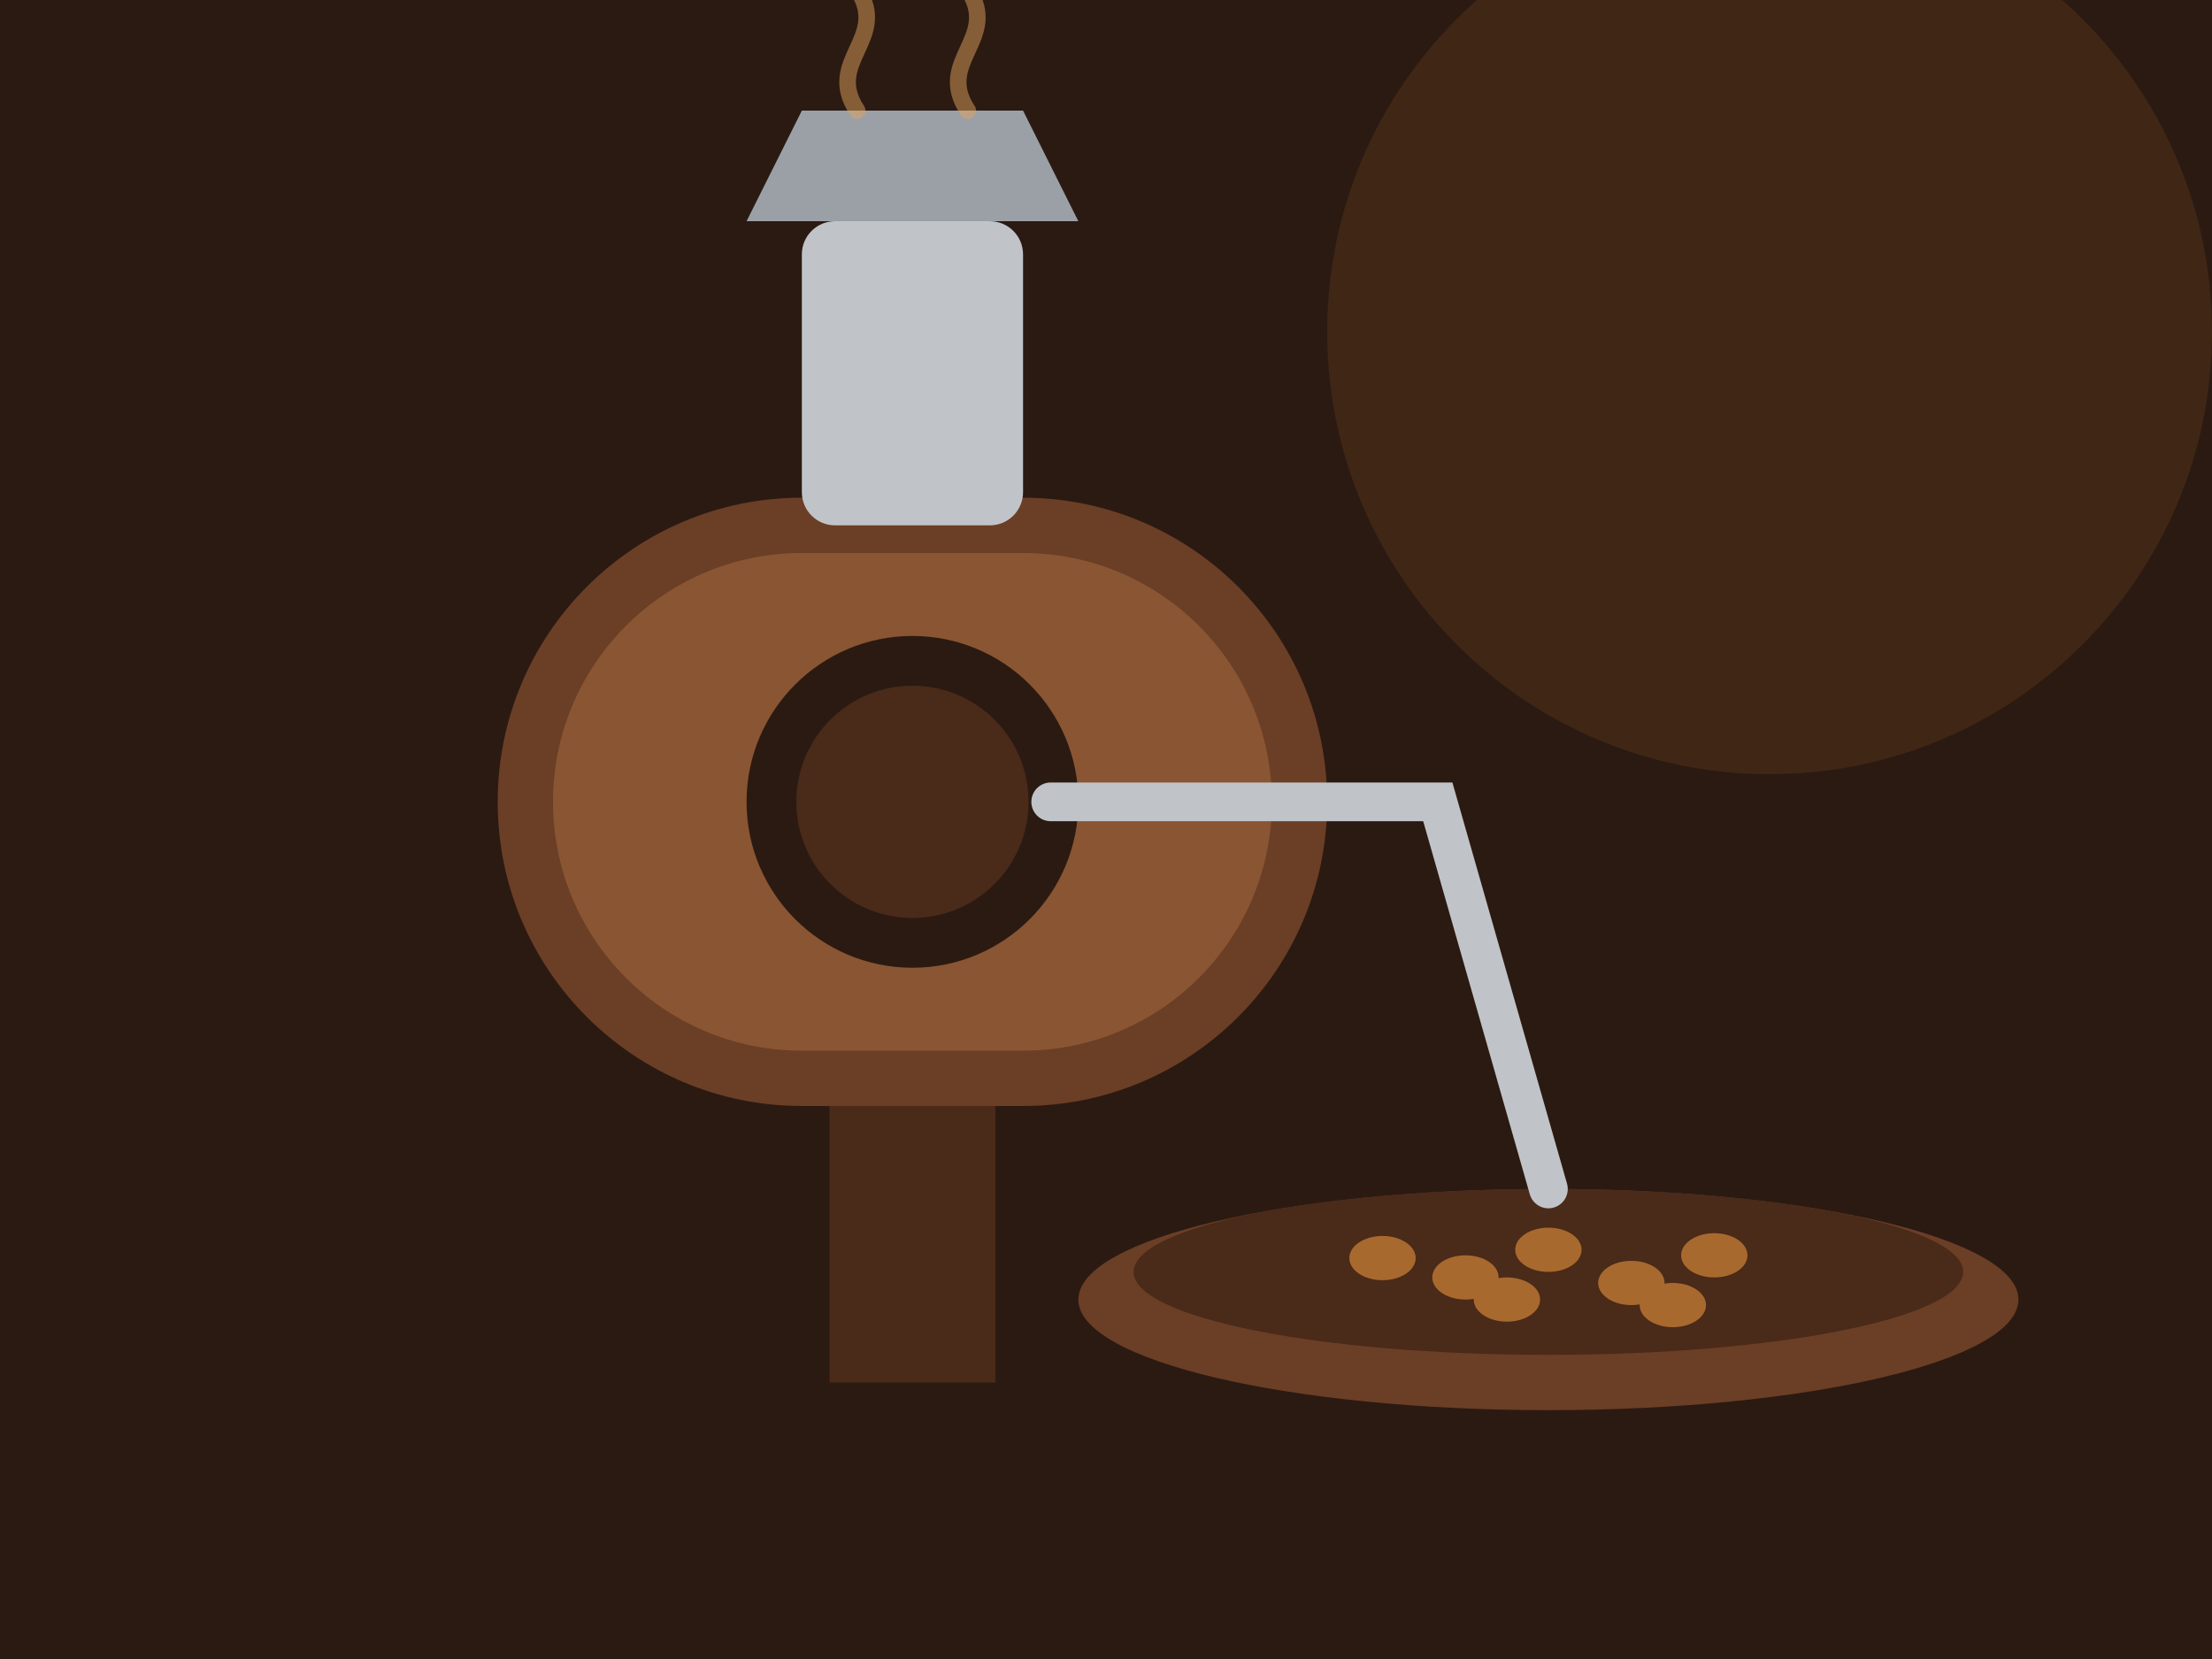
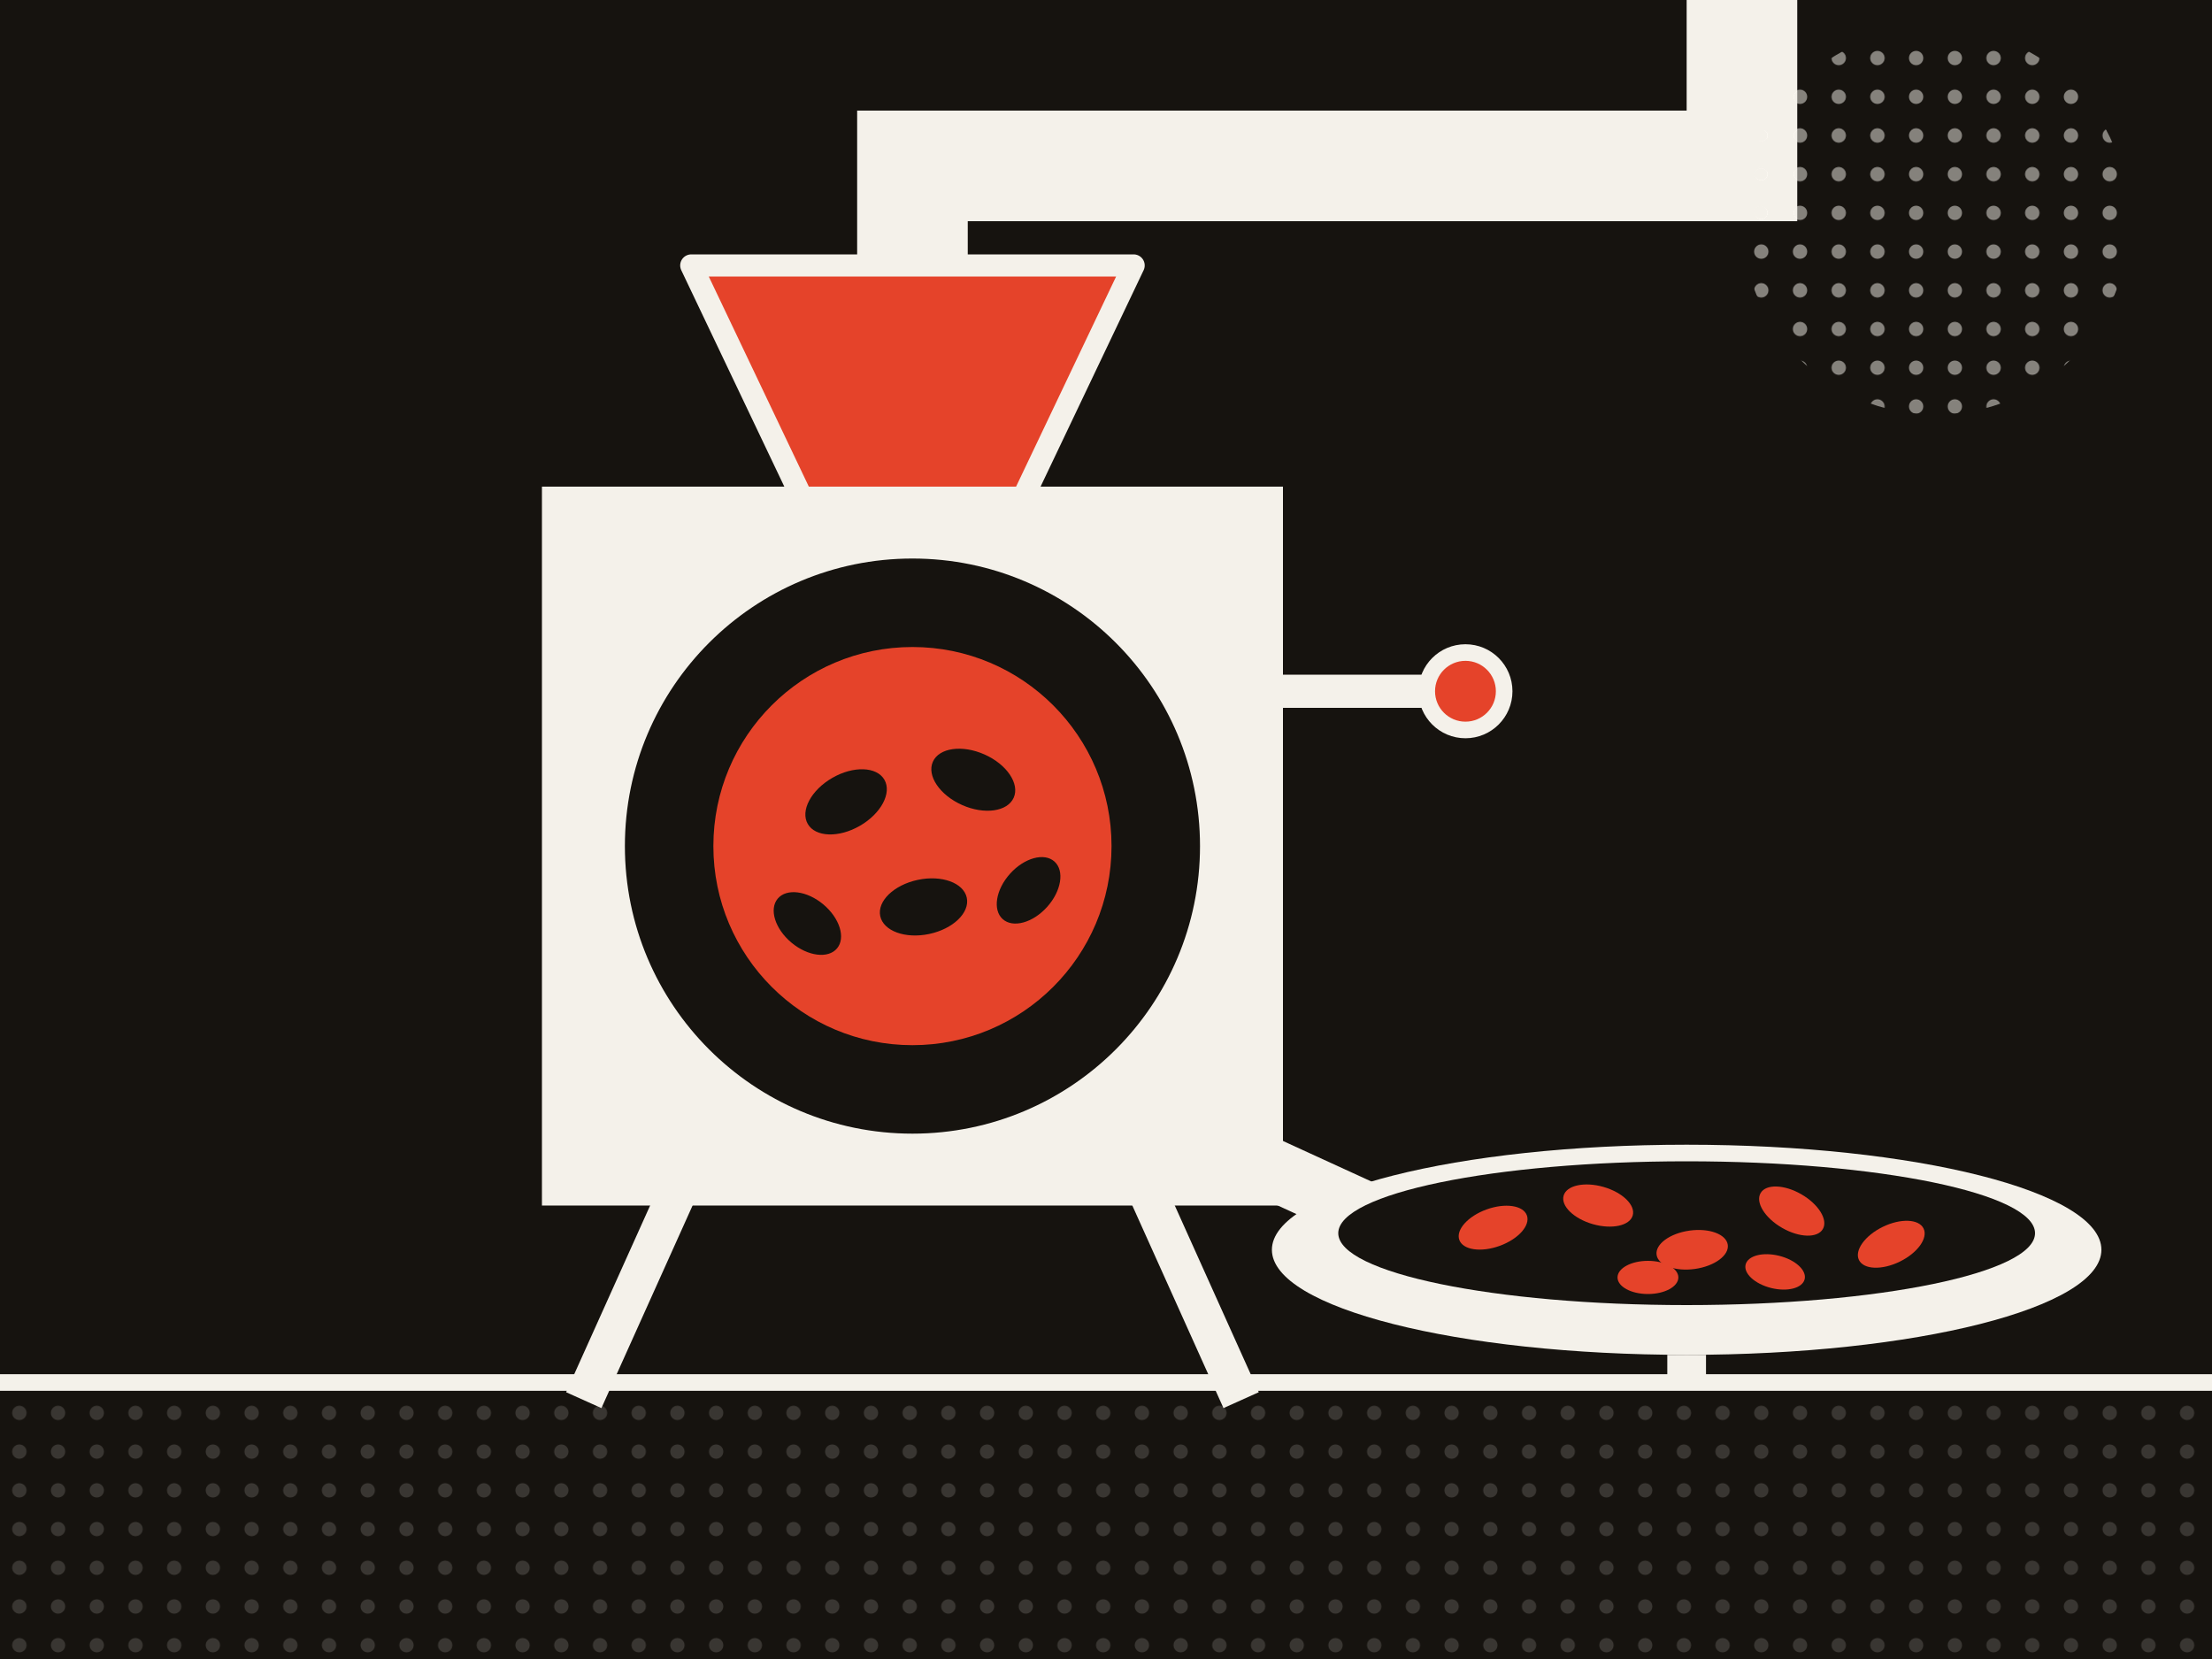
- <svg xmlns="http://www.w3.org/2000/svg" viewBox="0 0 800 600" role="img" aria-labelledby="t">
-   <rect width="800" height="600" fill="#2b1a12" />
-   <circle cx="640" cy="120" r="160" fill="#b86b2a" opacity=".15" />
-   <rect x="180" y="180" width="300" height="220" rx="110" fill="#6b3e26" />
-   <rect x="200" y="200" width="260" height="180" rx="90" fill="#8a5532" />
-   <circle cx="330" cy="290" r="60" fill="#2b1a12" />
-   <circle cx="330" cy="290" r="42" fill="#4a2a18" />
-   <rect x="290" y="80" width="80" height="110" rx="12" fill="#c0c4c8" />
-   <path d="M270 80h120l-20-40h-80z" fill="#9aa0a6" />
-   <rect x="300" y="400" width="60" height="100" fill="#4a2a18" />
-   <ellipse cx="560" cy="470" rx="170" ry="40" fill="#6b3e26" />
-   <ellipse cx="560" cy="460" rx="150" ry="30" fill="#4a2a18" />
-   <g fill="#a8692f">
-     <ellipse cx="500" cy="455" rx="12" ry="8" />
-     <ellipse cx="530" cy="462" rx="12" ry="8" />
-     <ellipse cx="560" cy="452" rx="12" ry="8" />
-     <ellipse cx="590" cy="464" rx="12" ry="8" />
-     <ellipse cx="620" cy="454" rx="12" ry="8" />
-     <ellipse cx="545" cy="470" rx="12" ry="8" />
-     <ellipse cx="605" cy="472" rx="12" ry="8" />
+ <svg xmlns="http://www.w3.org/2000/svg" viewBox="0 0 800 600">
+   <defs>
+     <pattern id="dots" width="14" height="14" patternUnits="userSpaceOnUse">
+       <circle cx="7" cy="7" r="2.6" fill="#f4f1ea" />
+     </pattern>
+   </defs>
+   <rect width="800" height="600" fill="#16130f" />
+   <rect y="500" width="800" height="100" fill="url(#dots)" opacity=".16" />
+   <path d="M0 500h800" stroke="#f4f1ea" stroke-width="6" />
+   <path d="M330 150V60h300V0" fill="none" stroke="#f4f1ea" stroke-width="40" stroke-linejoin="miter" />
+   <circle cx="700" cy="80" r="70" fill="url(#dots)" opacity=".5" />
+   <path d="M250 96h160l-40 84h-80z" fill="#e5432a" stroke="#f4f1ea" stroke-width="8" stroke-linejoin="round" />
+   <path d="M250 420l-36 80M410 420l36 80" stroke="#f4f1ea" stroke-width="14" stroke-linecap="square" />
+   <rect x="196" y="176" width="268" height="260" fill="#f4f1ea" />
+   <circle cx="330" cy="306" r="104" fill="#16130f" />
+   <circle cx="330" cy="306" r="72" fill="#e5432a" />
+   <g fill="#16130f">
+     <ellipse cx="306" cy="290" rx="16" ry="10" transform="rotate(-30 306 290)" />
+     <ellipse cx="352" cy="282" rx="16" ry="10" transform="rotate(24 352 282)" />
+     <ellipse cx="334" cy="328" rx="16" ry="10" transform="rotate(-12 334 328)" />
+     <ellipse cx="292" cy="334" rx="14" ry="9" transform="rotate(40 292 334)" />
+     <ellipse cx="372" cy="322" rx="14" ry="9" transform="rotate(-48 372 322)" />
  </g>
-   <g fill="none" stroke="#e0a15e" stroke-width="6" stroke-linecap="round" opacity=".5">
-     <path d="M310 40c-12-18 12-26 0-44" />
-     <path d="M350 40c-12-18 12-26 0-44" />
+   <path d="M464 250h56" stroke="#f4f1ea" stroke-width="12" stroke-linecap="round" />
+   <circle cx="530" cy="250" r="14" fill="#e5432a" stroke="#f4f1ea" stroke-width="6" />
+   <path d="M410 400l96 44" stroke="#f4f1ea" stroke-width="22" stroke-linecap="square" />
+   <ellipse cx="610" cy="452" rx="150" ry="38" fill="#f4f1ea" />
+   <ellipse cx="610" cy="446" rx="126" ry="26" fill="#16130f" />
+   <g fill="#e5432a">
+     <ellipse cx="540" cy="444" rx="13" ry="7" transform="rotate(-20 540 444)" />
+     <ellipse cx="578" cy="436" rx="13" ry="7" transform="rotate(16 578 436)" />
+     <ellipse cx="612" cy="452" rx="13" ry="7" transform="rotate(-8 612 452)" />
+     <ellipse cx="648" cy="438" rx="13" ry="7" transform="rotate(30 648 438)" />
+     <ellipse cx="684" cy="450" rx="13" ry="7" transform="rotate(-26 684 450)" />
+     <ellipse cx="596" cy="462" rx="11" ry="6" />
+     <ellipse cx="642" cy="460" rx="11" ry="6" transform="rotate(14 642 460)" />
  </g>
-   <path d="M380 290h140l40 140" fill="none" stroke="#c0c4c8" stroke-width="14" stroke-linecap="round" />
+   <path d="M610 490v10" stroke="#f4f1ea" stroke-width="14" />
</svg>
